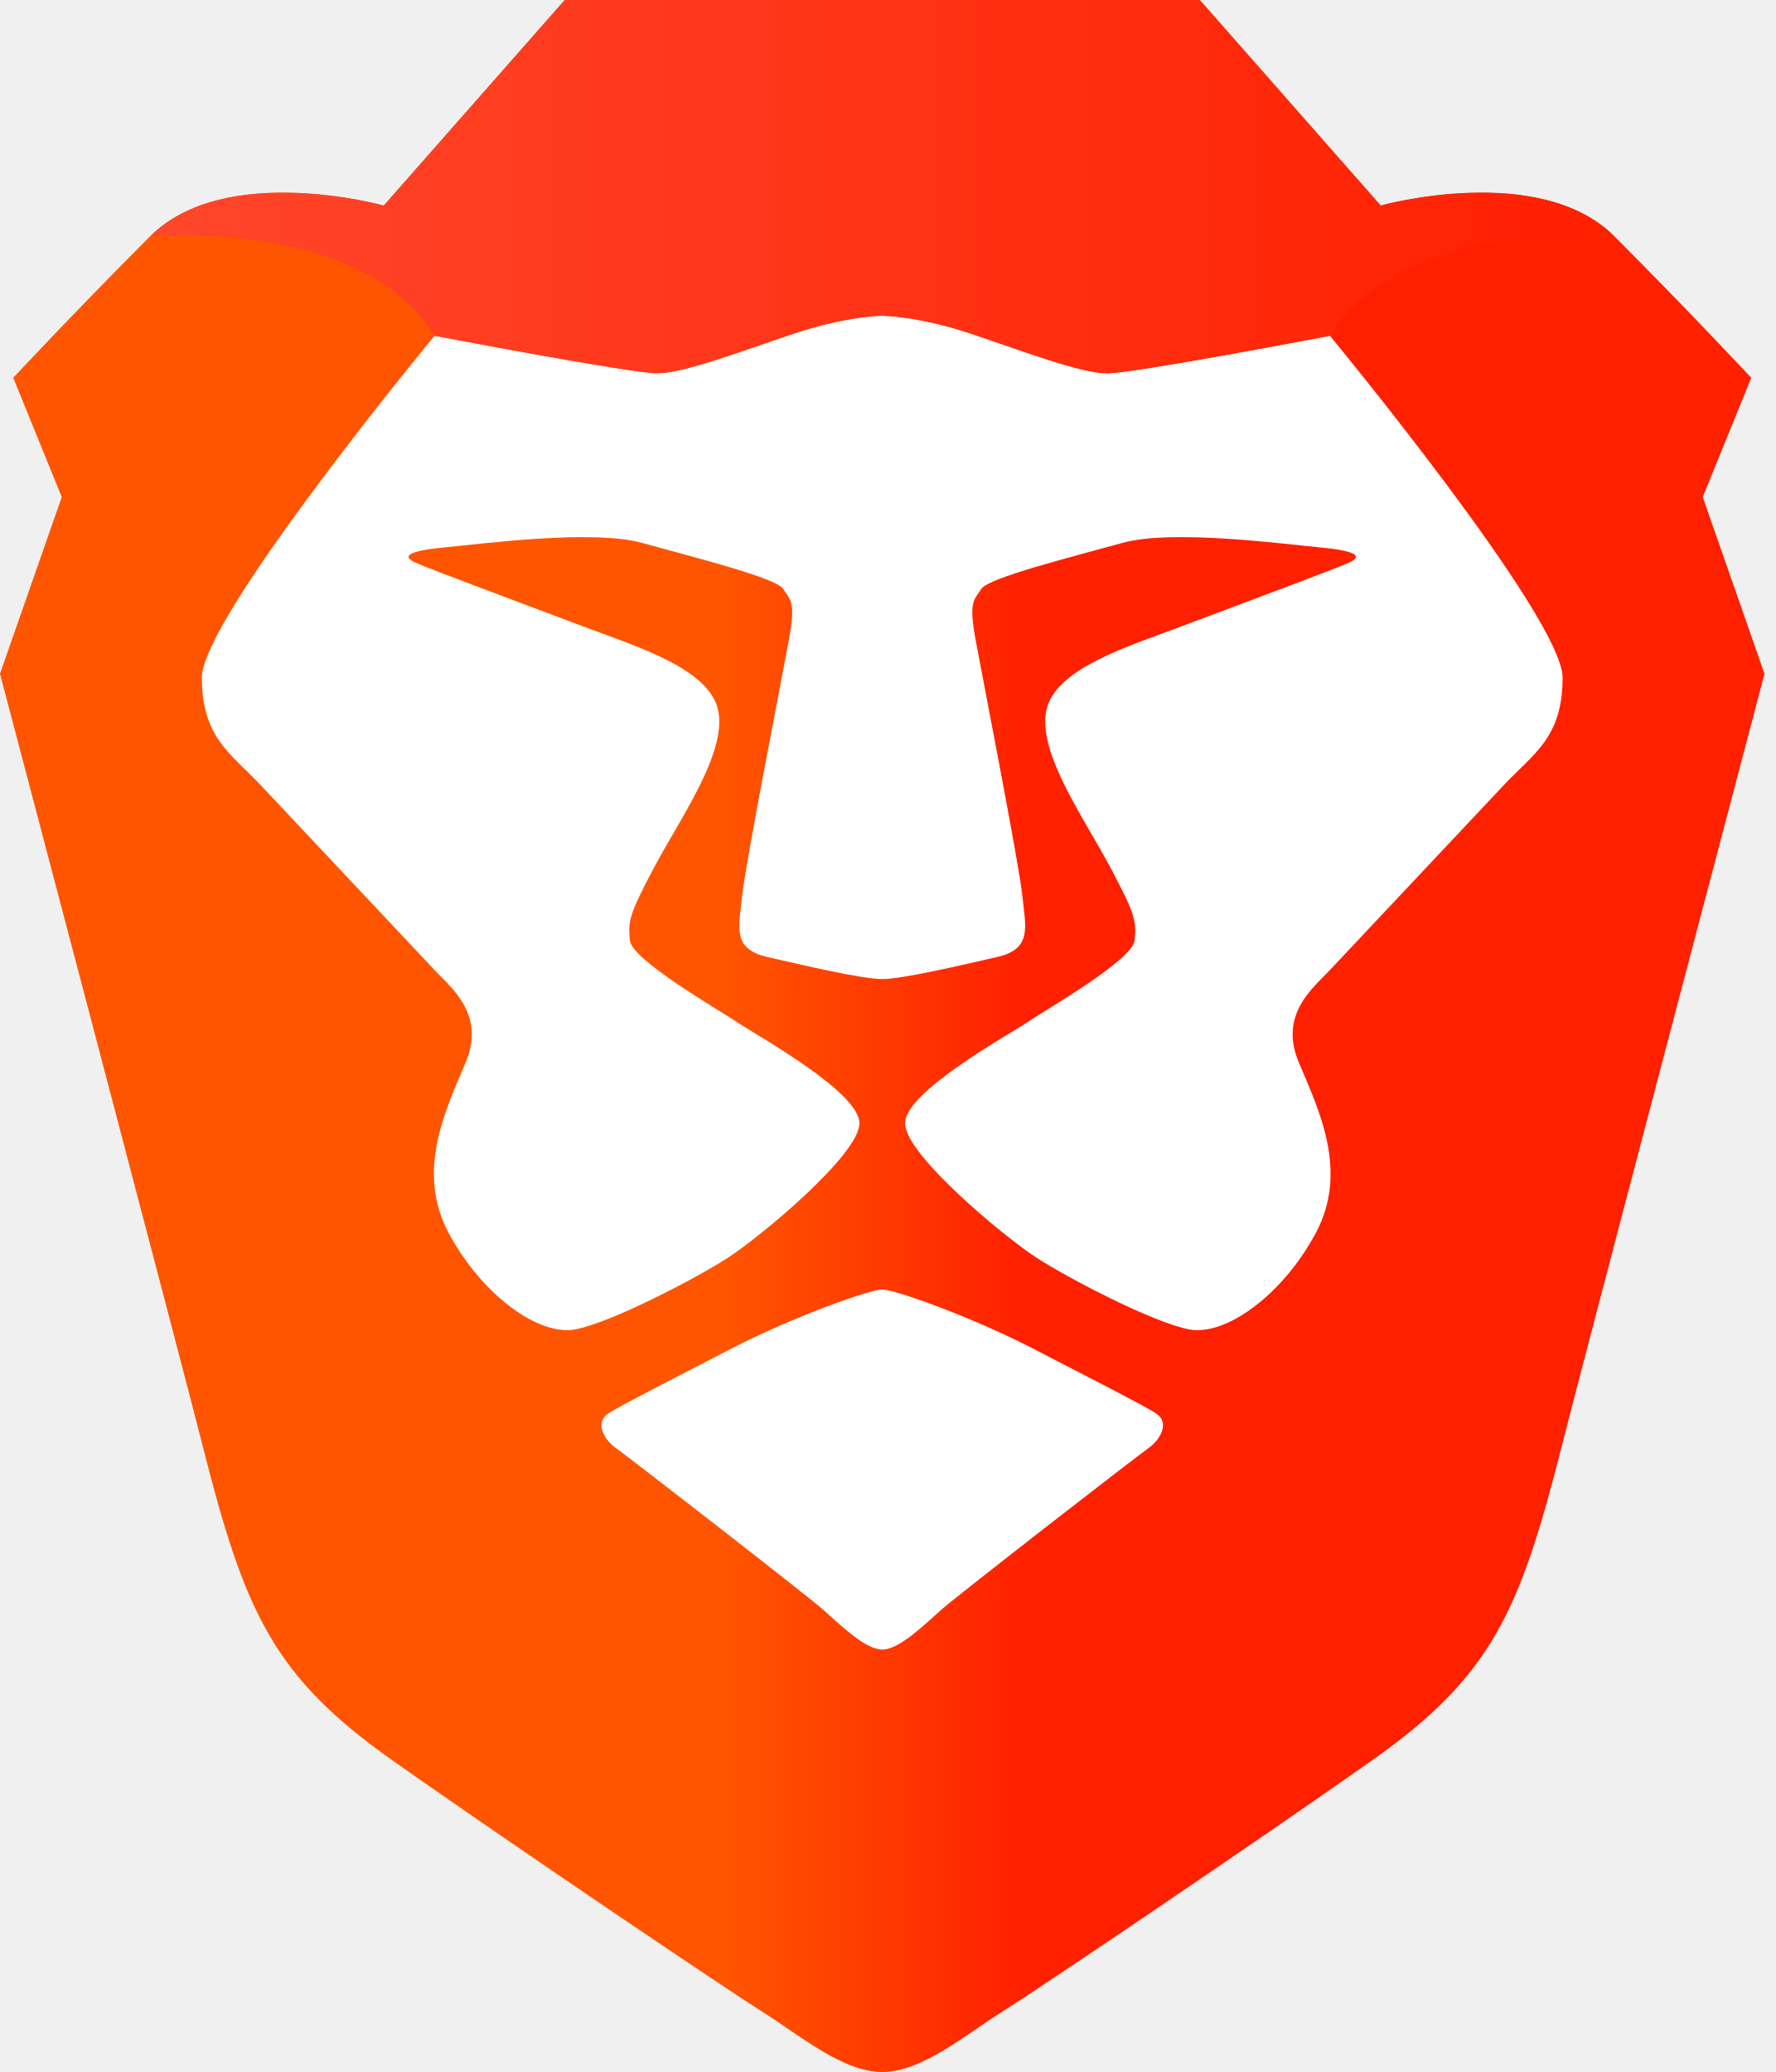
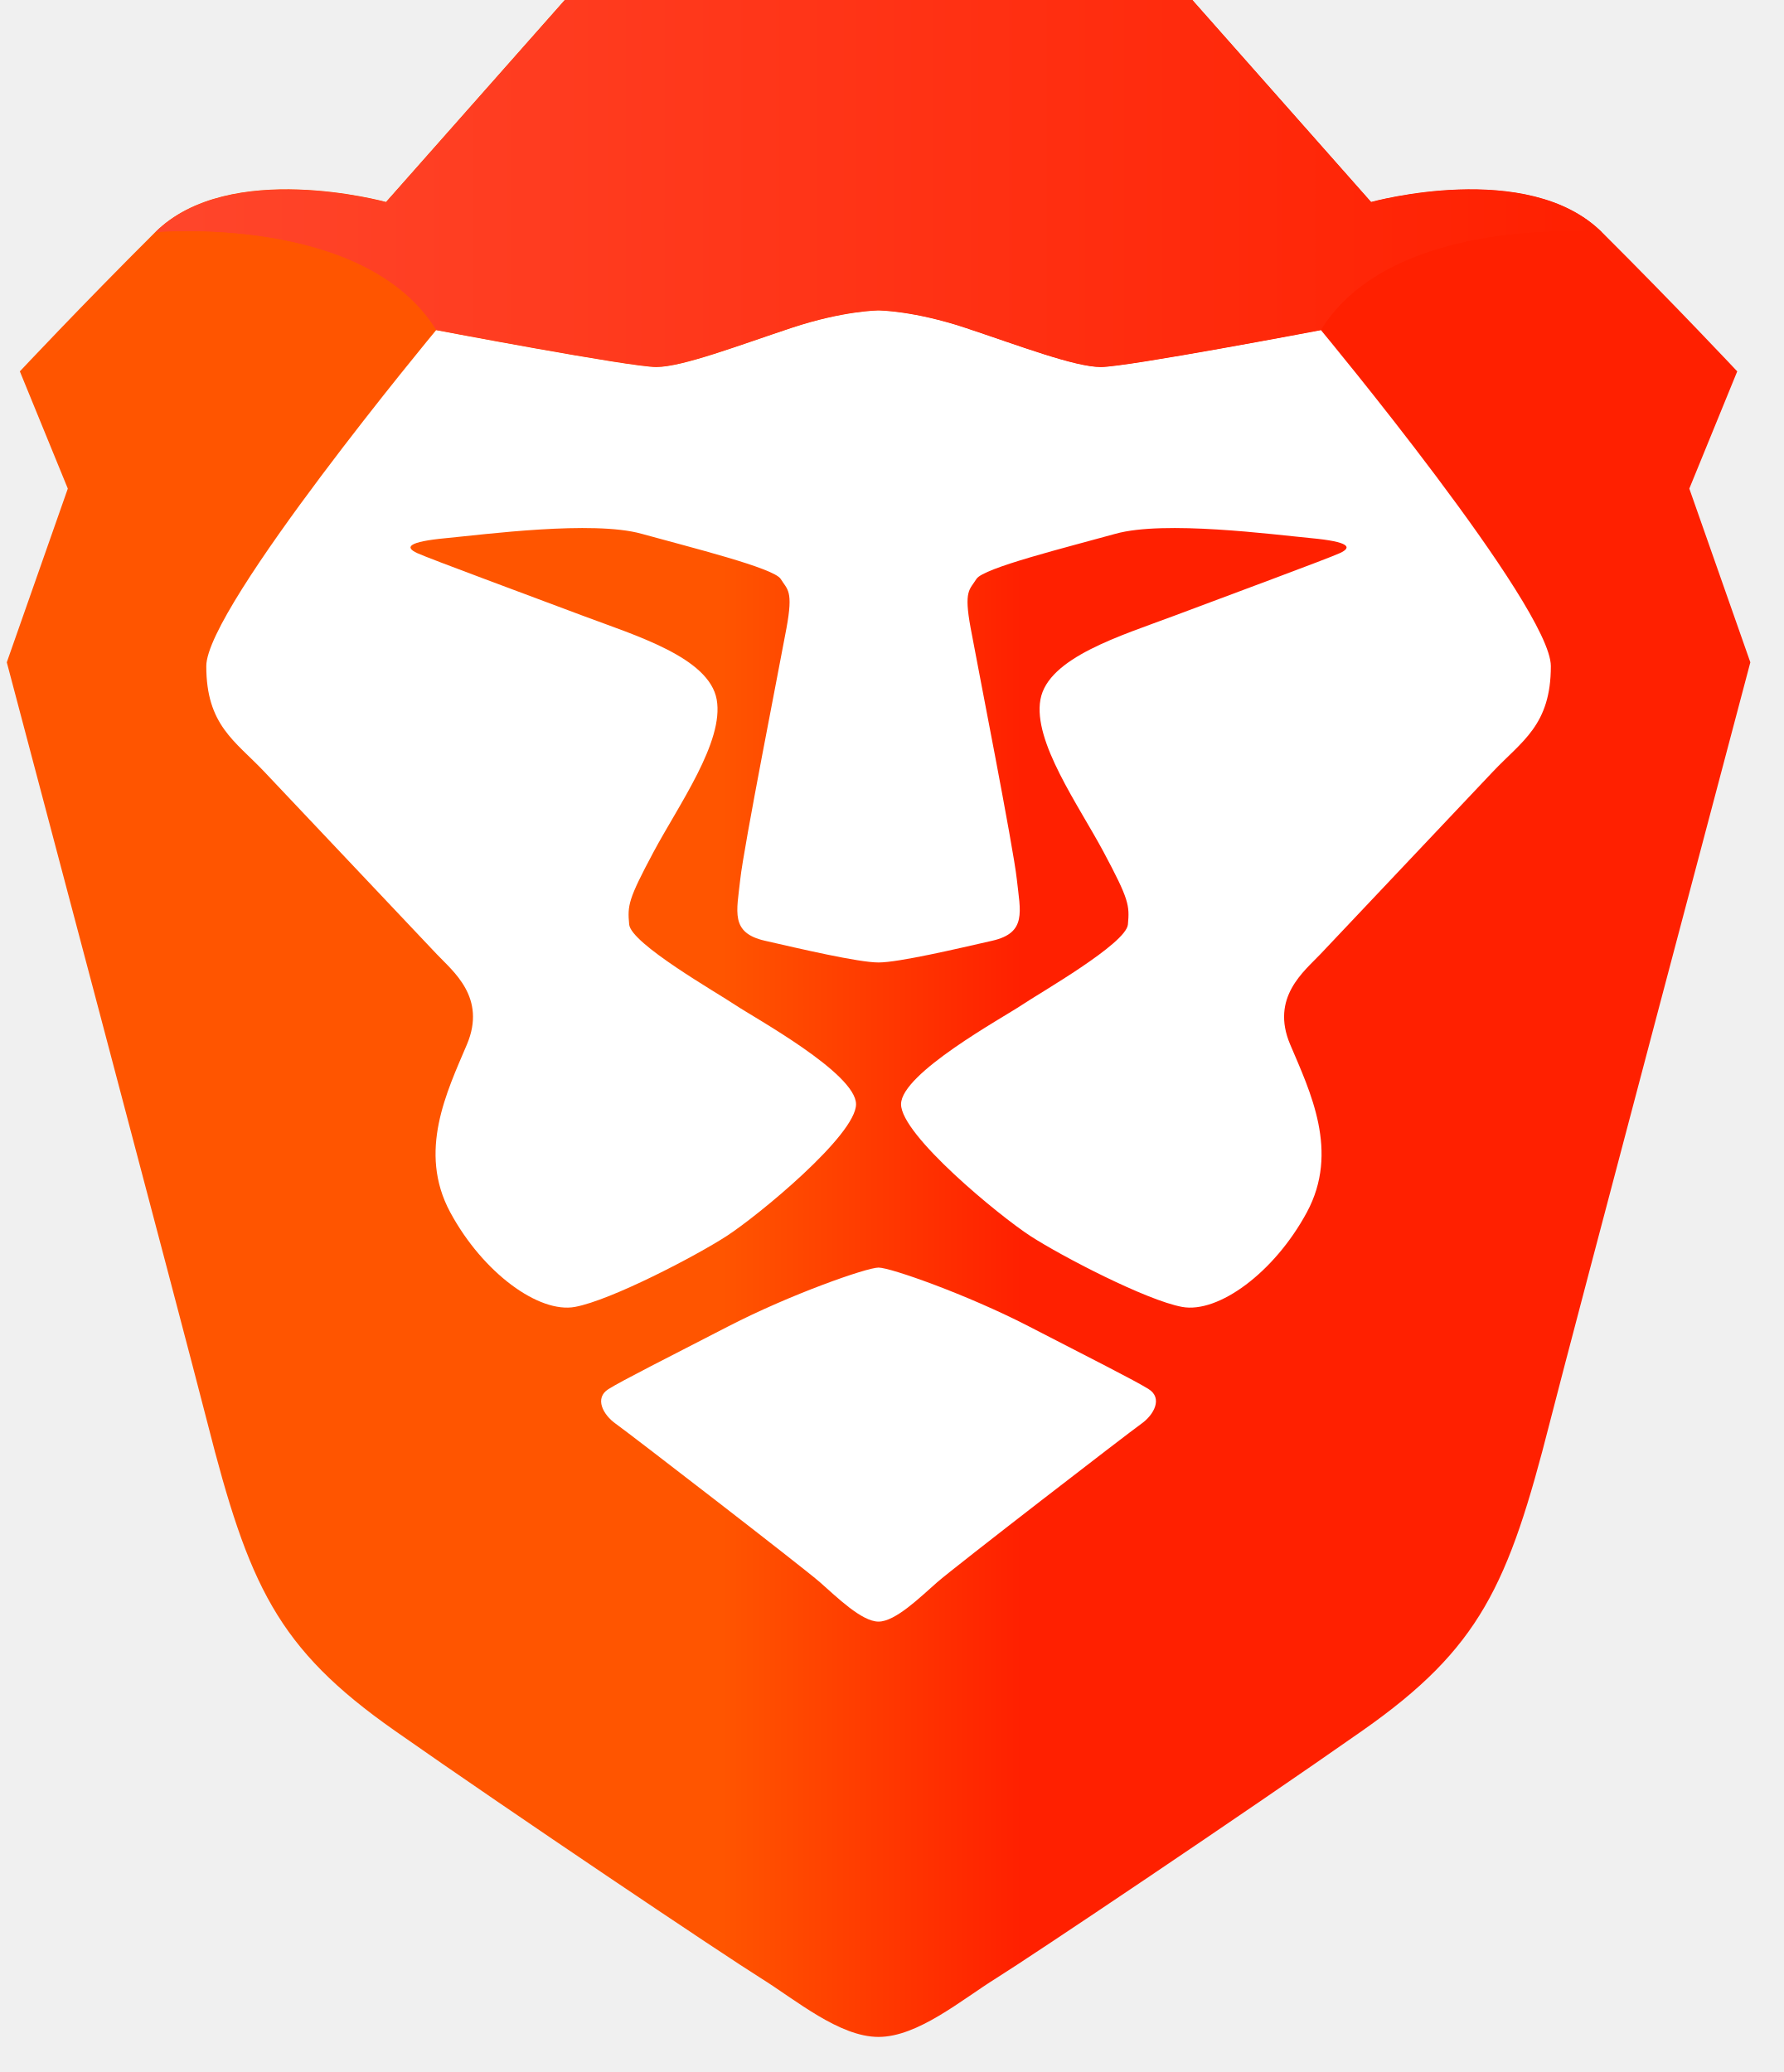
- <svg xmlns="http://www.w3.org/2000/svg" width="114" height="133" viewBox="0 0 114 133" fill="none">
-   <path fill-rule="evenodd" clip-rule="evenodd" d="M109.304 31.905L112.419 24.249C112.419 24.249 108.454 19.995 103.64 15.175C98.827 10.354 88.632 13.19 88.632 13.19L77.022 6.10352e-05H56.634H36.246L24.636 13.19C24.636 13.19 14.442 10.354 9.628 15.175C4.814 19.995 0.85 24.249 0.85 24.249L3.964 31.905L0 43.248C0 43.248 11.66 87.471 13.026 92.871C15.716 103.505 17.557 107.616 25.202 113.004C32.848 118.392 46.723 127.749 48.989 129.167C51.254 130.585 54.086 133 56.634 133C59.183 133 62.014 130.585 64.28 129.167C66.545 127.749 80.421 118.392 88.066 113.004C95.712 107.616 97.552 103.505 100.242 92.871C101.608 87.471 113.268 43.248 113.268 43.248L109.304 31.905Z" fill="url(#paint0_linear_0:367)" />
-   <path fill-rule="evenodd" clip-rule="evenodd" d="M85.375 21.555C85.375 21.555 100.309 39.632 100.309 43.496C100.309 47.359 98.43 48.379 96.541 50.388C94.653 52.396 86.404 61.168 85.344 62.294C84.285 63.421 82.08 65.129 83.377 68.203C84.674 71.277 86.588 75.188 84.46 79.156C82.331 83.124 78.686 85.772 76.349 85.334C74.013 84.896 68.527 82.025 66.509 80.713C64.492 79.402 58.097 74.121 58.097 72.1C58.097 70.08 64.707 66.452 65.928 65.628C67.15 64.803 72.72 61.613 72.834 60.361C72.948 59.108 72.904 58.741 71.26 55.647C69.617 52.553 66.656 48.423 67.149 45.676C67.642 42.929 72.416 41.5 75.823 40.212C79.23 38.923 85.789 36.49 86.609 36.112C87.428 35.733 87.217 35.373 84.734 35.137C82.252 34.901 75.208 33.965 72.032 34.852C68.856 35.738 63.431 37.087 62.991 37.802C62.552 38.517 62.164 38.541 62.616 41.008C63.067 43.475 65.39 55.313 65.616 57.415C65.841 59.518 66.283 60.908 64.019 61.426C61.755 61.945 57.943 62.845 56.634 62.845C55.324 62.845 51.513 61.945 49.248 61.426C46.984 60.908 47.425 59.518 47.651 57.415C47.877 55.313 50.2 43.475 50.652 41.008C51.103 38.541 50.715 38.517 50.276 37.802C49.836 37.087 44.41 35.738 41.235 34.852C38.059 33.965 31.015 34.901 28.533 35.137C26.051 35.373 25.839 35.733 26.658 36.112C27.478 36.49 34.037 38.923 37.444 40.212C40.851 41.5 45.625 42.929 46.118 45.676C46.611 48.423 43.65 52.553 42.007 55.647C40.363 58.741 40.319 59.108 40.433 60.361C40.547 61.613 46.117 64.803 47.339 65.628C48.56 66.452 55.17 70.08 55.17 72.1C55.17 74.121 48.776 79.402 46.758 80.713C44.74 82.025 39.254 84.896 36.918 85.334C34.582 85.772 30.936 83.124 28.808 79.156C26.68 75.188 28.593 71.277 29.89 68.203C31.187 65.129 28.982 63.421 27.923 62.294C26.864 61.168 18.614 52.396 16.726 50.388C14.837 48.379 12.959 47.359 12.959 43.496C12.959 39.632 27.892 21.555 27.892 21.555C27.892 21.555 40.493 23.965 42.192 23.965C43.891 23.965 47.572 22.548 50.97 21.413C54.368 20.279 56.634 20.271 56.634 20.271C56.634 20.271 58.899 20.279 62.297 21.413C65.695 22.548 69.376 23.965 71.075 23.965C72.774 23.965 85.375 21.555 85.375 21.555ZM74.18 90.704C75.105 91.283 74.541 92.376 73.699 92.972C72.857 93.568 61.541 102.343 60.443 103.312C59.345 104.282 57.731 105.884 56.634 105.884C55.536 105.884 53.922 104.282 52.824 103.312C51.726 102.343 40.41 93.568 39.568 92.972C38.726 92.376 38.162 91.283 39.087 90.704C40.011 90.124 42.903 88.662 46.894 86.594C50.884 84.526 55.857 82.768 56.634 82.768C57.41 82.768 62.383 84.526 66.374 86.594C70.364 88.662 73.256 90.124 74.18 90.704Z" fill="white" />
-   <mask id="mask0_0:367" style="mask-type:alpha" maskUnits="userSpaceOnUse" x="9" y="0" width="95" height="24">
-     <path d="M88.632 13.19L77.023 0H56.634H36.246L24.636 13.19C24.636 13.19 14.442 10.354 9.628 15.175C9.628 15.175 23.22 13.946 27.892 21.555C27.892 21.555 40.493 23.965 42.193 23.965C43.892 23.965 47.573 22.547 50.971 21.413C54.369 20.279 56.634 20.271 56.634 20.271C56.634 20.271 58.9 20.279 62.298 21.413C65.696 22.547 69.377 23.965 71.076 23.965C72.775 23.965 85.376 21.555 85.376 21.555C90.048 13.946 103.641 15.175 103.641 15.175C98.827 10.354 88.632 13.19 88.632 13.19Z" fill="white" />
+ <svg xmlns="http://www.w3.org/2000/svg" width="37" height="43" viewBox="0 0 37 43" fill="none">
+   <path fill-rule="evenodd" clip-rule="evenodd" d="M35.05 10.14L36.044 7.707C36.044 7.707 34.778 6.355 33.241 4.823C31.703 3.291 28.448 4.192 28.448 4.192L24.74 6.10352e-05H18.228H11.717L8.009 4.192C8.009 4.192 4.753 3.291 3.216 4.823C1.678 6.355 0.412 7.707 0.412 7.707L1.407 10.14L0.141 13.745C0.141 13.745 3.865 27.801 4.301 29.517C5.16 32.897 5.748 34.204 8.19 35.916C10.632 37.629 15.063 40.603 15.787 41.053C16.51 41.504 17.414 42.272 18.228 42.272C19.042 42.272 19.947 41.504 20.67 41.053C21.393 40.603 25.825 37.629 28.267 35.916C30.709 34.204 31.296 32.897 32.156 29.517C32.592 27.801 36.316 13.745 36.316 13.745L35.05 10.14Z" fill="url(#paint0_linear_76:242)" />
+   <path fill-rule="evenodd" clip-rule="evenodd" d="M27.407 6.851C27.407 6.851 32.177 12.597 32.177 13.824C32.177 15.052 31.577 15.377 30.974 16.015C30.37 16.653 27.736 19.441 27.398 19.799C27.059 20.157 26.355 20.7 26.769 21.677C27.183 22.654 27.795 23.897 27.115 25.158C26.435 26.419 25.271 27.261 24.525 27.122C23.779 26.983 22.026 26.07 21.382 25.653C20.738 25.236 18.695 23.558 18.695 22.916C18.695 22.274 20.807 21.121 21.197 20.859C21.587 20.597 23.366 19.583 23.402 19.185C23.438 18.787 23.425 18.67 22.9 17.686C22.375 16.703 21.429 15.39 21.587 14.517C21.744 13.644 23.269 13.19 24.357 12.781C25.445 12.371 27.54 11.598 27.801 11.478C28.063 11.357 27.995 11.243 27.203 11.168C26.41 11.093 24.16 10.795 23.146 11.077C22.132 11.359 20.399 11.787 20.259 12.015C20.118 12.242 19.994 12.25 20.139 13.034C20.283 13.818 21.025 17.58 21.097 18.248C21.169 18.917 21.31 19.358 20.587 19.523C19.864 19.688 18.646 19.974 18.228 19.974C17.81 19.974 16.593 19.688 15.87 19.523C15.146 19.358 15.287 18.917 15.359 18.248C15.431 17.58 16.174 13.818 16.318 13.034C16.462 12.25 16.338 12.242 16.198 12.015C16.057 11.787 14.325 11.359 13.31 11.077C12.296 10.795 10.046 11.093 9.254 11.168C8.461 11.243 8.393 11.357 8.655 11.478C8.917 11.598 11.012 12.371 12.1 12.781C13.188 13.19 14.712 13.644 14.87 14.517C15.027 15.39 14.082 16.703 13.557 17.686C13.032 18.67 13.018 18.787 13.054 19.185C13.091 19.583 14.87 20.597 15.26 20.859C15.65 21.121 17.761 22.274 17.761 22.916C17.761 23.558 15.719 25.236 15.074 25.653C14.43 26.07 12.678 26.983 11.931 27.122C11.185 27.261 10.021 26.419 9.341 25.158C8.662 23.897 9.273 22.654 9.687 21.677C10.101 20.7 9.397 20.157 9.059 19.799C8.72 19.441 6.086 16.653 5.483 16.015C4.879 15.377 4.28 15.052 4.28 13.824C4.28 12.597 9.049 6.851 9.049 6.851C9.049 6.851 13.073 7.617 13.616 7.617C14.159 7.617 15.334 7.166 16.419 6.806C17.505 6.445 18.228 6.443 18.228 6.443C18.228 6.443 18.952 6.445 20.037 6.806C21.122 7.166 22.298 7.617 22.84 7.617C23.383 7.617 27.407 6.851 27.407 6.851ZM23.832 28.828C24.127 29.013 23.947 29.36 23.678 29.549C23.41 29.739 19.796 32.528 19.445 32.836C19.094 33.144 18.579 33.653 18.228 33.653C17.878 33.653 17.362 33.144 17.012 32.836C16.661 32.528 13.047 29.739 12.778 29.549C12.509 29.36 12.329 29.013 12.624 28.828C12.919 28.644 13.843 28.18 15.118 27.522C16.392 26.865 17.98 26.306 18.228 26.306C18.476 26.306 20.064 26.865 21.339 27.522C22.613 28.18 23.537 28.644 23.832 28.828Z" fill="white" />
+   <mask id="mask0_76:242" style="mask-type:alpha" maskUnits="userSpaceOnUse" x="3" y="0" width="31" height="8">
+     <path d="M28.447 4.192L24.739 0H18.228H11.717L8.009 4.192C8.009 4.192 4.753 3.291 3.216 4.823C3.216 4.823 7.557 4.432 9.049 6.851C9.049 6.851 13.073 7.617 13.616 7.617C14.158 7.617 15.334 7.166 16.419 6.806C17.505 6.445 18.228 6.442 18.228 6.442C18.228 6.442 18.952 6.445 20.037 6.806C21.122 7.166 22.298 7.617 22.84 7.617C23.383 7.617 27.407 6.851 27.407 6.851C28.9 4.432 33.241 4.823 33.241 4.823C31.703 3.291 28.447 4.192 28.447 4.192Z" fill="white" />
  </mask>
-   <g mask="url(#mask0_0:367)">
-     <path d="M88.632 13.19L77.023 0H56.634H36.246L24.636 13.19C24.636 13.19 14.442 10.354 9.628 15.175C9.628 15.175 23.22 13.946 27.892 21.555C27.892 21.555 40.493 23.965 42.193 23.965C43.892 23.965 47.573 22.547 50.971 21.413C54.369 20.279 56.634 20.271 56.634 20.271C56.634 20.271 58.9 20.279 62.298 21.413C65.696 22.547 69.377 23.965 71.076 23.965C72.775 23.965 85.376 21.555 85.376 21.555C90.048 13.946 103.641 15.175 103.641 15.175C98.827 10.354 88.632 13.19 88.632 13.19Z" fill="url(#paint1_linear_0:367)" />
+   <g mask="url(#mask0_76:242)">
+     <path d="M28.447 4.192L24.739 0H18.228H11.717L8.009 4.192C8.009 4.192 4.753 3.291 3.216 4.823C3.216 4.823 7.557 4.432 9.049 6.851C9.049 6.851 13.073 7.617 13.616 7.617C14.158 7.617 15.334 7.166 16.419 6.806C17.505 6.445 18.228 6.442 18.228 6.442C18.228 6.442 18.952 6.445 20.037 6.806C21.122 7.166 22.298 7.617 22.84 7.617C23.383 7.617 27.407 6.851 27.407 6.851C28.9 4.432 33.241 4.823 33.241 4.823C31.703 3.291 28.447 4.192 28.447 4.192Z" fill="url(#paint1_linear_76:242)" />
  </g>
  <defs>
-     <linearGradient id="paint0_linear_0:367" x1="0" y1="67.438" x2="113.268" y2="67.438" gradientUnits="userSpaceOnUse">
+     <linearGradient id="paint0_linear_76:242" x1="0.141" y1="21.434" x2="36.316" y2="21.434" gradientUnits="userSpaceOnUse">
      <stop stop-color="#FF5500" />
      <stop offset="0.41" stop-color="#FF5500" />
      <stop offset="0.582" stop-color="#FF2000" />
      <stop offset="1" stop-color="#FF2000" />
    </linearGradient>
-     <linearGradient id="paint1_linear_0:367" x1="11.648" y1="12.152" x2="103.641" y2="12.152" gradientUnits="userSpaceOnUse">
+     <linearGradient id="paint1_linear_76:242" x1="3.861" y1="3.862" x2="33.241" y2="3.862" gradientUnits="userSpaceOnUse">
      <stop stop-color="#FF452A" />
      <stop offset="1" stop-color="#FF2000" />
    </linearGradient>
  </defs>
</svg>
